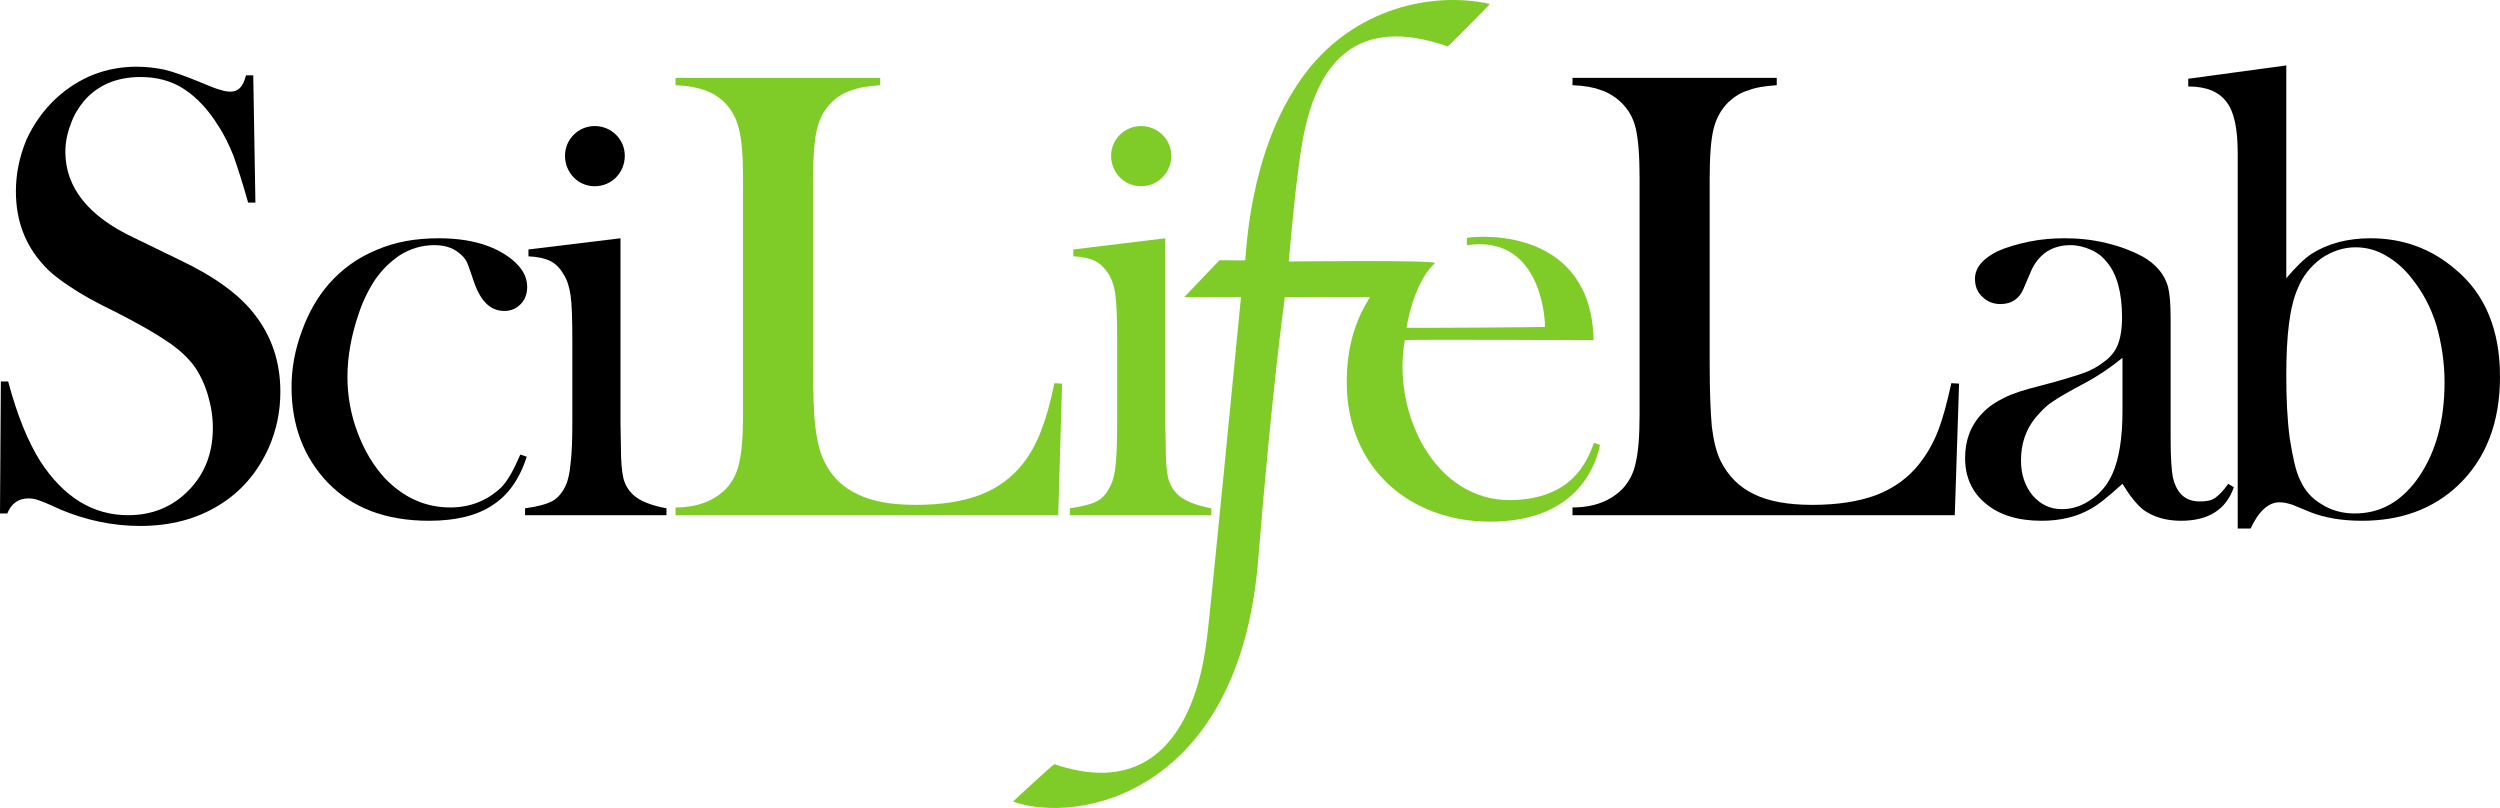
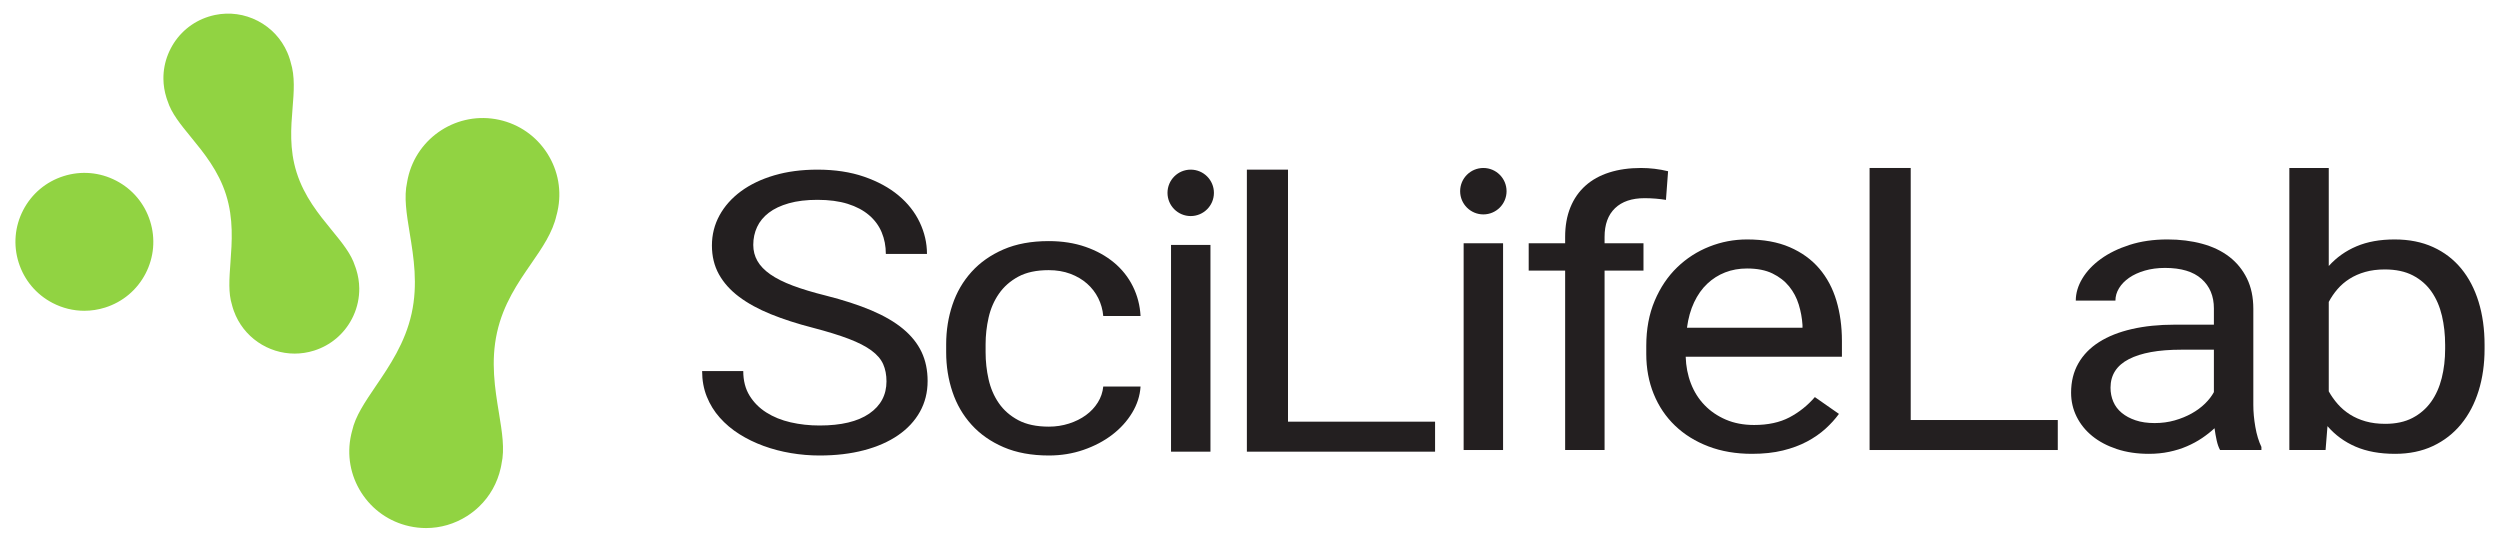
- <svg xmlns="http://www.w3.org/2000/svg" version="1.1" id="svg2" xml:space="preserve" width="309.412" height="100" viewBox="0 0 309.412 100">
-   <defs id="defs6" />
-   <g id="g10" transform="matrix(1.333333,0,0,-1.333333,0,100.0003)">
-     <g id="g12" transform="matrix(0.3991398,0,0,0.3991398,0,1.3409897e-4)">
-       <path d="m 336.699,177.091 c 0.102,0 9.903,9.902 9.801,9.902 -13.699,3 -31.398,-1.199 -42.602,-15.699 -12.5,-16.102 -13.898,-38.703 -14.296,-43.902 0,-0.098 -6,0 -6,0 l -8.204,-8.598 h 13.204 c 0,0 -7.301,-75.203 -7.903,-79.203 -0.597,-4 -3.801,-40.199 -35.5,-29.399 -0.097,0.102 -9.597,-8.601 -9.597,-8.699 15.199,-5.402 52.597,1.801 57,56.199 3.199,39.7 6.199,61.102 6.199,61.102 0,0 19.898,0.098 19.801,0 -1.102,-1.902 -5.5,-8.203 -5.403,-20 0.102,-19.801 14.699,-32.102 33.102,-32.203 22,-0.098 25.199,15.203 25.801,17.801 0,0 -1.403,0.601 -1.403,0.5 -1.699,-4.399 -5,-13 -19.301,-13.301 -17.898,-0.199 -27.699,20.5 -24.699,37.203 0,0.199 43.903,0 43.903,0 -0.5,25.5 -25.204,24.5 -29.403,23.797 -0.097,0 -0.097,-1.699 0,-1.699 16.403,2.402 18.102,-15.5 18.102,-19 0,-0.098 -32.199,-0.301 -32.199,-0.2 0.597,3.801 2.597,11.399 6.597,15 0.903,0.801 -34,0.399 -34,0.399 0,0 1.301,14 1.699,17.101 1.5,10.301 2.602,44.399 35.301,32.899 z" style="fill:#7fcb28;fill-opacity:1;fill-rule:evenodd;stroke:none" id="path14" />
-       <path d="m 1.699,68.493 c 0.903,2.301 2.602,3.5 4.903,3.5 0.796,0 1.398,-0.101 2,-0.301 0.699,-0.199 2.5,-0.898 5.5,-2.3 6,-2.5 12.097,-3.801 18.5,-3.801 7,0 13.097,1.601 18.296,4.801 5.102,3.101 9,7.601 11.602,13.402 1.801,4.098 2.699,8.398 2.699,13 0,6.898 -2,12.898 -6,18 -3.597,4.699 -9.5,8.898 -17.5,12.699 l -10.5,5.098 c -10.699,5 -16,11.801 -16,20 0,2.101 0.403,4.203 1.199,6.301 0.704,2.101 1.801,3.902 3.102,5.5 3.199,3.699 7.602,5.601 13.199,5.601 3.801,0 7.199,-0.902 10.102,-2.801 2.898,-1.898 5.597,-4.699 8,-8.601 1.398,-2.098 2.5,-4.5 3.5,-6.899 0.898,-2.601 2.097,-6.199 3.398,-10.898 h 1.699 l -0.5,29.598 h -1.699 c -0.597,-2.598 -1.801,-3.801 -3.5,-3.801 -0.699,0 -1.5,0.101 -2.398,0.402 -0.903,0.199 -2.602,0.899 -5,1.899 -3.403,1.402 -6,2.3 -8,2.8 -2,0.399 -4.102,0.7 -6.5,0.7 -7.199,0 -13.403,-2.5 -18.699,-7.301 -2.903,-2.699 -5.301,-6 -7,-9.797 -1.602,-3.902 -2.403,-7.801 -2.403,-11.902 0,-6.7 2.102,-12.399 6.403,-17.098 1.5,-1.703 3.5,-3.301 6.097,-5 2.5,-1.703 6,-3.703 10.801,-6 5.301,-2.703 9.301,-5 11.898,-6.801 2.602,-1.699 4.602,-3.601 6.102,-5.5 1.398,-1.902 2.5,-4.199 3.301,-6.801 0.801,-2.699 1.199,-5.199 1.199,-7.8 0,-5.899 -1.898,-10.7 -5.602,-14.5 -3.699,-3.801 -8.398,-5.801 -14.097,-5.801 -8.199,0 -15,4.203 -20.403,12.5 C 6.5,85.192 4,91.294 1.898,99.192 H 0.199 L 0,68.493 Z" style="fill:#000000;fill-opacity:1;fill-rule:evenodd;stroke:none" id="path16" />
-       <path d="m 116.5,74.493 c -3.199,-3 -7.102,-4.601 -11.801,-4.601 -5.801,0 -10.801,2.3 -15.097,6.699 -2.704,2.902 -4.801,6.402 -6.403,10.601 -1.597,4.2 -2.398,8.602 -2.398,13 0,4.801 0.898,9.7 2.597,14.7 1.102,3.3 2.5,6 4,8.199 1.5,2.101 3.301,3.902 5.5,5.402 2.5,1.598 5.204,2.399 8.102,2.399 2.199,0 4.102,-0.5 5.602,-1.7 0.796,-0.601 1.5,-1.3 1.898,-2.101 0.398,-0.797 0.898,-2.297 1.602,-4.399 1.597,-4.8 3.898,-7.101 7.199,-7.101 1.5,0 2.699,0.5 3.801,1.601 1,1 1.5,2.399 1.5,4 0,2.399 -1.204,4.5 -3.704,6.5 -4.097,3.2 -9.699,4.801 -16.898,4.801 -5.199,0 -10,-0.801 -14.398,-2.699 -4.403,-1.801 -8.102,-4.5 -11.102,-7.902 -2.699,-3.098 -4.801,-6.801 -6.301,-11 -1.597,-4.301 -2.398,-8.598 -2.398,-13 0,-8.899 2.801,-16.301 8.398,-22.2 5.699,-5.898 13.5,-8.898 23.602,-8.898 6.199,0 11.097,1.199 14.699,3.598 3.602,2.3 6.301,6 8,11.3 l -1.5,0.5 c -1.5,-3.5 -2.898,-6.101 -4.5,-7.699 z" style="fill:#000000;fill-opacity:1;fill-rule:evenodd;stroke:none" id="path18" />
-       <path d="m 122.898,128.294 c 2.204,-0.102 3.903,-0.5 5.102,-1.102 1.199,-0.601 2.199,-1.601 3,-3 0.898,-1.3 1.398,-3 1.699,-5 0.301,-2.101 0.403,-5.601 0.403,-10.699 V 90.091 c 0,-4.297 -0.102,-7.598 -0.403,-9.899 -0.199,-2.3 -0.597,-4 -1.097,-5.101 -0.801,-1.797 -1.903,-3 -3.102,-3.699 -1.301,-0.7 -3.398,-1.301 -6.398,-1.7 V 68.091 H 155 v 1.601 c -3.801,0.7 -6.301,1.801 -7.699,3.102 -1.102,1 -1.903,2.297 -2.301,3.797 -0.398,1.601 -0.602,4.101 -0.602,7.402 l -0.097,5.699 v 42.801 l -21.403,-2.601 z" style="fill:#000000;fill-opacity:1;fill-rule:evenodd;stroke:none" id="path20" />
-       <path d="m 246.102,68.091 0.898,30.601 -1.801,0.102 c -0.898,-4.602 -2,-8.301 -3.097,-11.102 -1.102,-2.898 -2.5,-5.398 -4.204,-7.601 -2.597,-3.297 -5.898,-5.699 -10,-7.297 -4,-1.5 -9,-2.301 -14.898,-2.301 -5.699,0 -10.199,0.801 -13.602,2.5 -3.5,1.598 -6.097,4.199 -7.796,7.801 -1,2.098 -1.602,4.699 -2,7.898 -0.403,3.301 -0.5,8.2 -0.5,14.7 v 43 c 0,5.199 0.296,9.101 0.898,11.5 0.602,2.5 1.699,4.601 3.398,6.199 1.301,1.301 2.903,2.301 4.602,2.801 1.801,0.699 4,1 6.699,1.199 v 1.703 h -47.597 v -1.703 c 2.699,-0.098 4.898,-0.5 6.597,-1.098 1.801,-0.601 3.301,-1.5 4.699,-2.801 1.602,-1.601 2.801,-3.601 3.403,-6.101 0.699,-2.598 1,-6.399 1,-11.699 V 91.493 c 0,-5 -0.301,-8.801 -0.903,-11.199 -0.5,-2.5 -1.597,-4.5 -3.097,-6.102 -2.801,-2.8 -6.699,-4.3 -11.699,-4.3 v -1.801 z" style="fill:#7fcb28;fill-opacity:1;fill-rule:evenodd;stroke:none" id="path22" />
-       <path d="m 249.602,128.294 c 2.199,-0.102 3.898,-0.5 5.097,-1.102 1.199,-0.601 2.199,-1.601 3.102,-3 0.801,-1.3 1.398,-3 1.597,-5 0.301,-2.101 0.403,-5.601 0.403,-10.699 V 90.091 c 0,-4.297 -0.102,-7.598 -0.301,-9.899 -0.199,-2.3 -0.602,-4 -1.199,-5.101 -0.801,-1.797 -1.801,-3 -3.102,-3.699 -1.301,-0.7 -3.5,-1.301 -6.398,-1.7 v -1.601 h 32.898 v 1.601 c -3.699,0.7 -6.301,1.801 -7.699,3.102 -1.102,1 -1.898,2.297 -2.301,3.797 -0.398,1.601 -0.597,4.101 -0.597,7.402 L 271,89.692 v 42.801 l -21.398,-2.601 z" style="fill:#7fcb28;fill-opacity:1;fill-rule:evenodd;stroke:none" id="path24" />
-       <path d="m 454.602,68.091 1,30.601 -1.801,0.102 c -1,-4.602 -2,-8.301 -3.102,-11.102 -1.097,-2.898 -2.597,-5.398 -4.301,-7.601 -2.597,-3.297 -5.898,-5.699 -10,-7.297 -4,-1.5 -9,-2.301 -14.898,-2.301 -5.602,0 -10.199,0.801 -13.602,2.5 -3.398,1.598 -6,4.199 -7.796,7.801 -1,2.098 -1.602,4.699 -2,7.898 -0.301,3.301 -0.5,8.2 -0.5,14.7 v 43 c 0,5.199 0.296,9.101 0.898,11.5 0.602,2.5 1.801,4.601 3.398,6.199 1.403,1.301 2.903,2.301 4.704,2.801 1.699,0.699 3.898,1 6.597,1.199 v 1.703 h -47.5 v -1.703 c 2.699,-0.098 4.903,-0.5 6.5,-1.098 1.801,-0.601 3.301,-1.5 4.699,-2.801 1.704,-1.601 2.903,-3.601 3.5,-6.101 0.602,-2.598 0.903,-6.399 0.903,-11.699 V 91.493 c 0,-5 -0.301,-8.801 -0.903,-11.199 -0.5,-2.5 -1.597,-4.5 -3.097,-6.102 -2.801,-2.8 -6.602,-4.3 -11.602,-4.3 v -1.801 z" style="fill:#000000;fill-opacity:1;fill-rule:evenodd;stroke:none" id="path26" />
-       <path d="m 493.602,92.294 c 0,-6.301 -0.801,-11.102 -2.301,-14.5 -1.102,-2.5 -2.699,-4.5 -4.903,-6 -2.097,-1.5 -4.398,-2.301 -6.898,-2.301 -2.699,0 -5,1.098 -6.801,3.199 -1.801,2.2 -2.699,4.899 -2.699,8.102 0,3.898 1.102,7.199 3.398,10 1.204,1.398 2.403,2.699 3.801,3.598 1.403,1 4,2.5 7.602,4.402 3.199,1.699 6.097,3.699 8.801,5.898 z m 21.5,-20.203 c -0.801,-0.598 -2,-0.797 -3.602,-0.797 -3.199,0 -5.199,1.797 -6.102,5.297 -0.398,1.703 -0.597,4.801 -0.597,9.5 v 27.5 c 0,3.601 -0.199,6 -0.602,7.601 -0.801,2.899 -2.801,5.301 -6,7.102 -2.301,1.199 -5,2.297 -8.398,3.098 -3.301,0.8 -6.5,1.101 -9.602,1.101 -2.699,0 -5.5,-0.199 -8.398,-0.801 -2.801,-0.601 -5.199,-1.3 -7.199,-2.199 -3.5,-1.699 -5.301,-3.902 -5.301,-6.402 0,-1.699 0.5,-3.098 1.699,-4.199 1.102,-1.098 2.5,-1.7 4.199,-1.7 2.602,0 4.403,1.2 5.403,3.602 l 1.796,4.199 c 0.801,1.801 2,3.301 3.602,4.399 1.602,1 3.398,1.5 5.5,1.5 1.602,0 3.301,-0.399 4.801,-1.098 1.597,-0.703 2.801,-1.703 3.801,-3 2.199,-2.703 3.398,-6.902 3.398,-12.703 0,-2.797 -0.398,-4.899 -1,-6.399 -0.602,-1.5 -1.699,-2.898 -3.301,-4 -1.398,-1.101 -3,-2 -5.097,-2.699 -2.102,-0.699 -5.301,-1.699 -9.602,-2.801 -3.602,-0.898 -6.5,-1.8 -8.398,-2.8 -1.903,-0.899 -3.704,-2.098 -5.102,-3.598 -2.699,-2.801 -4,-6.301 -4,-10.402 0,-4.399 1.602,-8 4.801,-10.598 3.199,-2.703 7.597,-4 13,-4 4.301,0 8.097,0.898 11.301,2.699 1.699,0.899 4.199,2.899 7.5,5.899 1.699,-2.801 3.296,-4.801 4.796,-6 2.301,-1.7 5.301,-2.598 8.801,-2.598 6.403,0 10.5,2.598 12.301,7.797 l -1.301,0.801 C 517,73.692 516,72.692 515.102,72.091 Z" style="fill:#000000;fill-opacity:1;fill-rule:evenodd;stroke:none" id="path28" />
-       <path d="m 534.398,120.892 c 1.102,2.8 3,5.101 5.403,6.902 2.5,1.699 5.199,2.598 8,2.598 2.398,0 4.801,-0.598 7,-1.899 2.301,-1.301 4.398,-3.101 6.199,-5.5 2.398,-3 4.301,-6.5 5.602,-10.699 1.199,-4.203 1.898,-8.602 1.898,-13.301 0,-8.902 -2,-16.101 -5.898,-21.902 -4,-5.797 -8.903,-8.598 -15,-8.598 -2.801,0 -5.403,0.699 -7.602,2.098 -2.301,1.301 -4,3.203 -5.102,5.703 -1,2 -1.699,5.297 -2.398,9.699 -0.602,4.5 -0.801,9.301 -0.801,14.699 0,9.301 0.801,16 2.699,20.2 z m -2.699,51.8 -22.801,-3.101 v -1.797 c 4.204,0 7.102,-1.203 8.903,-3.602 1.801,-2.3 2.597,-6.3 2.597,-11.898 V 64.993 h 3 c 1.903,4.098 4.204,6.098 6.704,6.098 0.898,0 1.898,-0.199 3.097,-0.598 l 4.102,-1.699 c 3.301,-1.301 7.301,-2 12,-2 9,0 16.398,2.699 22.199,8.098 6.602,6.199 9.898,14.699 9.898,25.402 0,10.797 -3.398,19.199 -10.398,25 -5.602,4.797 -12.199,7.199 -19.699,7.199 -5.301,0 -9.903,-1.199 -13.699,-3.601 -1.801,-1.2 -3.801,-3.2 -5.903,-5.7 z" style="fill:#000000;fill-opacity:1;fill-rule:evenodd;stroke:none" id="path30" />
-       <path d="m 138.301,144.591 c 3.898,0 7,3.101 7,7.101 0,3.801 -3.102,6.899 -7,6.899 -3.801,0 -6.903,-3.098 -6.903,-6.899 0,-4 3.102,-7.101 6.903,-7.101 z" style="fill:#000000;fill-opacity:1;fill-rule:evenodd;stroke:none" id="path32" />
-       <path d="m 265.398,144.591 c 3.801,0 7,3.101 7,7.101 0,3.801 -3.199,6.899 -7,6.899 -3.898,0 -7,-3.098 -7,-6.899 0,-4 3.102,-7.101 7,-7.101 z" style="fill:#7fcb28;fill-opacity:1;fill-rule:evenodd;stroke:none" id="path34" />
+ <svg xmlns="http://www.w3.org/2000/svg" version="1.1" id="svg2" xml:space="preserve" width="461.538" height="100" viewBox="0 0 461.538 100">
+   <defs id="defs6">
+     <clipPath clipPathUnits="userSpaceOnUse" id="clipPath18">
+       <path d="M 0,87.884 H 405 V 0 H 0 Z" id="path16" />
+     </clipPath>
+   </defs>
+   <g id="g10" transform="matrix(1.333333,0,0,-1.333333,-6.7499997e-6,100.0891)">
+     <g id="g12" transform="matrix(0.8547009,0,0,0.8547009,7.355768e-7,0.00970641)">
+       <g id="g14" clip-path="url(#clipPath18)">
+         <g id="g20" transform="translate(253.5525,14.9146)">
+           <path d="m 0,0 v 29.067 h -5.904 v 4.426 H 0 v 1.022 c 0,1.795 0.281,3.389 0.846,4.782 0.563,1.393 1.376,2.564 2.434,3.514 1.058,0.949 2.348,1.666 3.867,2.151 1.52,0.485 3.234,0.727 5.145,0.727 1.473,0 2.935,-0.175 4.385,-0.526 L 16.332,40.52 c -0.484,0.082 -1.031,0.149 -1.641,0.201 -0.61,0.051 -1.213,0.077 -1.812,0.077 -2.071,0 -3.672,-0.541 -4.8,-1.625 C 6.951,38.09 6.388,36.537 6.388,34.515 v -1.022 h 6.303 V 29.067 H 6.388 V 0 Z" style="fill:#231f20;fill-opacity:1;fill-rule:nonzero;stroke:none" id="path22" />
+         </g>
+         <g id="g24" transform="translate(143.6101,26.0372)">
+           <path d="m 0,0 c 0,1.053 -0.179,1.981 -0.536,2.786 -0.358,0.804 -0.989,1.542 -1.899,2.213 -0.91,0.67 -2.135,1.3 -3.676,1.888 -1.543,0.589 -3.5,1.192 -5.87,1.811 -2.488,0.64 -4.737,1.367 -6.751,2.182 -2.014,0.816 -3.729,1.755 -5.145,2.817 -1.416,1.063 -2.503,2.276 -3.263,3.637 -0.759,1.363 -1.139,2.92 -1.139,4.675 0,1.754 0.409,3.379 1.225,4.875 0.818,1.496 1.975,2.797 3.47,3.901 1.497,1.103 3.292,1.965 5.387,2.585 2.094,0.618 4.431,0.928 7.009,0.928 2.832,0 5.352,-0.382 7.562,-1.145 2.21,-0.764 4.068,-1.775 5.576,-3.034 C 3.457,28.86 4.604,27.405 5.386,25.754 6.168,24.103 6.56,22.401 6.56,20.647 h -6.664 c 0,1.258 -0.224,2.425 -0.673,3.498 -0.449,1.073 -1.134,2.001 -2.055,2.786 -0.921,0.784 -2.071,1.393 -3.453,1.826 -1.381,0.433 -3.015,0.65 -4.903,0.65 -1.772,0 -3.315,-0.185 -4.626,-0.557 -1.312,-0.371 -2.395,-0.882 -3.247,-1.533 -0.851,-0.65 -1.484,-1.418 -1.898,-2.305 -0.415,-0.888 -0.622,-1.858 -0.622,-2.91 0,-0.95 0.225,-1.816 0.673,-2.6 0.45,-0.785 1.145,-1.507 2.09,-2.168 0.943,-0.66 2.158,-1.268 3.642,-1.826 1.485,-0.557 3.263,-1.093 5.335,-1.61 2.854,-0.722 5.318,-1.522 7.389,-2.398 C -0.381,10.622 1.329,9.627 2.676,8.513 4.022,7.398 5.023,6.149 5.68,4.767 6.336,3.384 6.664,1.815 6.664,0.062 6.664,-1.775 6.249,-3.436 5.42,-4.922 4.592,-6.408 3.412,-7.677 1.882,-8.729 c -1.532,-1.053 -3.373,-1.863 -5.526,-2.43 -2.152,-0.568 -4.552,-0.852 -7.199,-0.852 -1.542,0 -3.084,0.129 -4.627,0.387 -1.542,0.258 -3.02,0.645 -4.435,1.161 -1.416,0.516 -2.729,1.156 -3.938,1.92 -1.208,0.763 -2.261,1.65 -3.158,2.662 -0.898,1.01 -1.601,2.145 -2.106,3.404 -0.507,1.259 -0.76,2.642 -0.76,4.148 h 6.664 c 0,-1.547 0.339,-2.874 1.018,-3.977 0.679,-1.105 1.588,-2.018 2.728,-2.74 1.14,-0.723 2.451,-1.253 3.936,-1.594 1.485,-0.34 3.043,-0.511 4.678,-0.511 3.499,0 6.181,0.64 8.045,1.92 C -0.933,-3.952 0,-2.208 0,0" style="fill:#231f20;fill-opacity:1;fill-rule:nonzero;stroke:none" id="path26" />
+         </g>
+         <g id="g28" transform="translate(169.9216,18.7008)">
+           <path d="M 0,0 C 1.128,0 2.21,0.165 3.247,0.495 4.282,0.825 5.197,1.279 5.991,1.857 6.785,2.435 7.43,3.121 7.925,3.916 8.42,4.71 8.714,5.572 8.806,6.5 h 6.042 C 14.756,5.015 14.301,3.596 13.484,2.244 12.667,0.892 11.59,-0.294 10.256,-1.315 8.92,-2.337 7.373,-3.152 5.611,-3.761 3.851,-4.369 1.98,-4.674 0,-4.674 c -2.808,0 -5.253,0.449 -7.337,1.346 -2.083,0.898 -3.814,2.11 -5.195,3.638 -1.382,1.526 -2.413,3.301 -3.091,5.324 -0.68,2.022 -1.019,4.158 -1.019,6.408 v 1.3 c 0,2.249 0.339,4.385 1.019,6.408 0.678,2.021 1.709,3.796 3.091,5.323 1.381,1.528 3.107,2.74 5.178,3.638 2.072,0.898 4.511,1.347 7.32,1.347 2.187,0 4.172,-0.31 5.957,-0.929 1.783,-0.62 3.325,-1.471 4.626,-2.554 1.301,-1.083 2.319,-2.368 3.056,-3.854 0.736,-1.486 1.151,-3.085 1.243,-4.798 H 8.806 c -0.092,1.032 -0.364,1.996 -0.812,2.894 -0.449,0.898 -1.053,1.682 -1.812,2.353 -0.76,0.67 -1.663,1.202 -2.711,1.594 -1.047,0.392 -2.216,0.588 -3.505,0.588 -1.98,0 -3.62,-0.351 -4.92,-1.052 -1.301,-0.702 -2.348,-1.625 -3.143,-2.771 -0.794,-1.145 -1.351,-2.435 -1.674,-3.869 -0.323,-1.435 -0.483,-2.874 -0.483,-4.318 v -1.3 c 0,-1.486 0.16,-2.947 0.483,-4.38 0.323,-1.435 0.875,-2.72 1.658,-3.854 0.782,-1.136 1.83,-2.055 3.142,-2.755 C -3.659,0.351 -2.002,0 0,0" style="fill:#231f20;fill-opacity:1;fill-rule:nonzero;stroke:none" id="path30" />
+         </g>
+         <g id="g32" transform="translate(208.656,19.5059)">
+           <path d="M 0,0 H 23.825 V -4.86 H -6.663 V 40.83 H 0 Z" style="fill:#231f20;fill-opacity:1;fill-rule:nonzero;stroke:none" id="path34" />
+         </g>
+         <g id="g36" transform="translate(283.0262,44.3219)">
+           <path d="m 0,0 c -1.289,0 -2.475,-0.212 -3.556,-0.635 -1.082,-0.423 -2.049,-1.036 -2.9,-1.842 -0.853,-0.804 -1.56,-1.806 -2.124,-3.002 -0.565,-1.197 -0.949,-2.57 -1.156,-4.117 H 8.978 v 0.433 C 8.908,-8.049 8.707,-6.944 8.373,-5.851 8.039,-4.757 7.521,-3.776 6.819,-2.91 6.117,-2.043 5.214,-1.342 4.109,-0.805 3.005,-0.269 1.634,0 0,0 m 0.795,-30.026 c -2.602,0 -4.955,0.402 -7.062,1.207 -2.105,0.805 -3.907,1.924 -5.403,3.359 -1.497,1.433 -2.647,3.141 -3.453,5.122 -0.806,1.982 -1.208,4.149 -1.208,6.501 v 1.3 c 0,2.724 0.454,5.159 1.363,7.306 0.909,2.146 2.123,3.951 3.643,5.417 1.519,1.465 3.257,2.585 5.214,3.358 C -4.155,4.318 -2.118,4.705 0,4.705 2.671,4.705 4.973,4.287 6.906,3.451 8.839,2.616 10.433,1.465 11.688,0 c 1.254,-1.465 2.18,-3.199 2.78,-5.201 0.597,-2.001 0.897,-4.178 0.897,-6.531 v -2.569 H -9.944 c 0.047,-1.548 0.328,-2.993 0.846,-4.334 0.518,-1.342 1.254,-2.507 2.21,-3.498 0.954,-0.991 2.107,-1.775 3.452,-2.353 1.347,-0.577 2.872,-0.867 4.576,-0.867 2.256,0 4.166,0.413 5.732,1.239 1.565,0.825 2.935,1.919 4.108,3.281 l 3.902,-2.724 c -0.599,-0.825 -1.324,-1.625 -2.175,-2.399 -0.853,-0.774 -1.848,-1.465 -2.987,-2.074 -1.14,-0.609 -2.446,-1.094 -3.919,-1.455 -1.473,-0.361 -3.142,-0.541 -5.006,-0.541" style="fill:#231f20;fill-opacity:1;fill-rule:nonzero;stroke:none" id="path38" />
+         </g>
+         <g id="g40" transform="translate(309.5349,19.7745)">
+           <path d="M 0,0 H 23.825 V -4.86 H -6.663 V 40.83 H 0 Z" style="fill:#231f20;fill-opacity:1;fill-rule:nonzero;stroke:none" id="path42" />
+         </g>
+         <g id="g44" transform="translate(349.0515,19.2794)">
+           <path d="m 0,0 c 1.151,0 2.232,0.144 3.246,0.433 1.013,0.289 1.933,0.666 2.762,1.13 0.828,0.464 1.548,0.996 2.158,1.594 0.609,0.598 1.088,1.218 1.433,1.858 v 6.872 H 4.281 c -3.66,0 -6.479,-0.512 -8.459,-1.533 -1.98,-1.021 -2.969,-2.564 -2.969,-4.627 0,-0.806 0.149,-1.559 0.448,-2.26 0.3,-0.702 0.755,-1.306 1.365,-1.811 C -4.725,1.15 -3.977,0.747 -3.09,0.449 -2.205,0.149 -1.174,0 0,0 m 10.6,-4.365 c -0.23,0.412 -0.414,0.934 -0.552,1.563 C 9.91,-2.172 9.794,-1.517 9.702,-0.836 9.104,-1.393 8.43,-1.925 7.683,-2.43 6.935,-2.936 6.116,-3.379 5.231,-3.761 4.345,-4.144 3.384,-4.442 2.348,-4.659 1.312,-4.876 0.218,-4.984 -0.933,-4.984 c -1.91,0 -3.641,0.258 -5.195,0.774 -1.555,0.516 -2.879,1.217 -3.972,2.105 -1.092,0.887 -1.939,1.935 -2.538,3.142 -0.598,1.207 -0.897,2.502 -0.897,3.884 0,1.796 0.39,3.379 1.174,4.752 0.782,1.372 1.904,2.523 3.367,3.452 1.461,0.928 3.228,1.629 5.299,2.104 2.072,0.475 4.385,0.712 6.941,0.712 h 6.353 v 2.632 c 0,2.001 -0.667,3.595 -2.003,4.782 -1.335,1.187 -3.303,1.78 -5.904,1.78 -1.197,0 -2.291,-0.145 -3.281,-0.433 -0.989,-0.289 -1.835,-0.676 -2.537,-1.161 -0.702,-0.485 -1.249,-1.048 -1.64,-1.687 -0.392,-0.64 -0.587,-1.311 -0.587,-2.012 h -6.422 c 0,1.197 0.35,2.384 1.052,3.559 0.702,1.177 1.698,2.235 2.988,3.174 1.288,0.938 2.848,1.702 4.677,2.29 1.831,0.589 3.873,0.883 6.129,0.883 2.026,0 3.897,-0.232 5.612,-0.697 1.714,-0.464 3.181,-1.166 4.402,-2.105 1.22,-0.939 2.175,-2.11 2.865,-3.513 0.691,-1.404 1.037,-3.045 1.037,-4.922 V 2.94 c 0,-1.135 0.109,-2.327 0.328,-3.575 0.218,-1.249 0.546,-2.327 0.983,-3.235 v -0.495 z" style="fill:#231f20;fill-opacity:1;fill-rule:nonzero;stroke:none" id="path46" />
+         </g>
+         <g id="g48" transform="translate(396.1131,31.9395)">
+           <path d="m 0,0 c 0,1.672 -0.174,3.245 -0.519,4.721 -0.345,1.475 -0.903,2.771 -1.674,3.885 -0.771,1.114 -1.779,1.997 -3.021,2.646 -1.243,0.65 -2.763,0.976 -4.557,0.976 -1.175,0 -2.235,-0.135 -3.178,-0.403 -0.944,-0.268 -1.789,-0.64 -2.537,-1.114 -0.749,-0.476 -1.399,-1.032 -1.951,-1.672 -0.552,-0.64 -1.025,-1.331 -1.417,-2.074 V -7.522 c 0.416,-0.743 0.905,-1.434 1.468,-2.074 0.564,-0.64 1.22,-1.197 1.969,-1.672 0.747,-0.474 1.594,-0.846 2.537,-1.114 0.943,-0.268 2.003,-0.402 3.177,-0.402 1.726,0 3.199,0.32 4.42,0.959 1.22,0.639 2.22,1.507 3.004,2.601 0.782,1.093 1.357,2.378 1.726,3.853 C -0.185,-3.896 0,-2.321 0,-0.65 Z m 6.387,-0.65 c 0,-2.456 -0.323,-4.721 -0.967,-6.794 -0.645,-2.075 -1.588,-3.87 -2.831,-5.387 -1.243,-1.517 -2.763,-2.698 -4.558,-3.544 -1.795,-0.846 -3.844,-1.269 -6.145,-1.269 -2.464,0 -4.593,0.387 -6.389,1.161 -1.795,0.774 -3.314,1.882 -4.558,3.327 l -0.31,-3.869 h -5.869 v 45.69 h 6.386 v -15.88 c 1.244,1.382 2.74,2.445 4.49,3.188 1.749,0.743 3.808,1.114 6.18,1.114 2.348,0 4.425,-0.413 6.233,-1.238 1.806,-0.825 3.326,-1.986 4.557,-3.482 C 3.838,10.871 4.775,9.075 5.42,6.98 6.064,4.886 6.387,2.559 6.387,0 Z" style="fill:#231f20;fill-opacity:1;fill-rule:nonzero;stroke:none" id="path50" />
+         </g>
+         <path d="m 196.094,14.646 h -6.388 v 33.493 h 6.388 z" style="fill:#231f20;fill-opacity:1;fill-rule:nonzero;stroke:none" id="path52" />
+         <g id="g54" transform="translate(196.655,56.5748)">
+           <path d="m 0,0 c 0,2.077 -1.684,3.761 -3.761,3.761 -2.076,0 -3.76,-1.684 -3.76,-3.761 0,-2.077 1.684,-3.76 3.76,-3.76 C -1.684,-3.76 0,-2.077 0,0" style="fill:#231f20;fill-opacity:1;fill-rule:nonzero;stroke:none" id="path56" />
+         </g>
+         <g id="g58" transform="translate(244.0632,56.8438)">
+           <path d="m 0,0 c 0,2.077 -1.684,3.76 -3.76,3.76 -2.077,0 -3.761,-1.683 -3.761,-3.76 0,-2.077 1.684,-3.761 3.761,-3.761 C -1.684,-3.761 0,-2.077 0,0" style="fill:#231f20;fill-opacity:1;fill-rule:nonzero;stroke:none" id="path60" />
+         </g>
+         <path d="m 243.497,14.915 h -6.388 v 33.493 h 6.388 z" style="fill:#231f20;fill-opacity:1;fill-rule:nonzero;stroke:none" id="path62" />
+         <g id="g64" transform="translate(57.2449,36.6422)">
+           <path d="M 0,0 C 0.651,1.419 0.973,2.94 0.955,4.47 0.943,5.489 0.78,6.513 0.465,7.513 0.464,7.514 0.464,7.516 0.463,7.517 0.437,7.597 0.411,7.677 0.384,7.757 L 0.355,7.839 C 0.338,7.888 0.32,7.937 0.303,7.986 0.294,8.008 0.285,8.031 0.276,8.053 c -0.617,1.98 -2.088,3.778 -3.793,5.86 -2.085,2.546 -4.449,5.434 -5.675,9.32 -1.196,3.785 -0.911,7.298 -0.659,10.398 0.216,2.655 0.419,5.162 -0.308,7.468 -10e-4,0.003 -0.002,0.007 -0.003,0.011 -0.005,0.018 -0.01,0.036 -0.014,0.055 -0.014,0.051 -0.028,0.102 -0.043,0.153 l -0.022,0.084 c -0.025,0.082 -0.049,0.165 -0.075,0.246 -0.054,0.171 -0.112,0.339 -0.173,0.505 -0.01,0.025 -0.02,0.048 -0.03,0.073 -0.054,0.142 -0.11,0.284 -0.17,0.424 -0.002,0.005 -0.005,0.011 -0.007,0.016 -0.951,2.202 -2.616,3.996 -4.773,5.118 -2.162,1.124 -4.592,1.455 -6.945,0.965 h -0.002 c -0.153,-0.033 -0.306,-0.069 -0.459,-0.108 -0.021,-0.005 -0.042,-0.01 -0.062,-0.015 -0.172,-0.045 -0.343,-0.094 -0.514,-0.148 -2.666,-0.842 -4.845,-2.672 -6.135,-5.153 -0.161,-0.31 -0.307,-0.626 -0.435,-0.946 -0.514,-1.28 -0.766,-2.633 -0.75,-3.992 0.012,-1.02 0.174,-2.044 0.491,-3.044 0,-0.002 0.001,-0.004 0.002,-0.006 0.025,-0.08 0.051,-0.159 0.078,-0.237 l 0.029,-0.083 c 0.006,-0.016 0.011,-0.031 0.017,-0.046 0.008,-0.024 0.017,-0.049 0.026,-0.073 0.005,-0.015 0.011,-0.031 0.017,-0.046 l 0.018,-0.048 c 0.615,-1.972 2.085,-3.768 3.787,-5.848 2.088,-2.552 4.454,-5.444 5.683,-9.333 1.231,-3.9 0.956,-7.649 0.713,-10.956 -0.195,-2.669 -0.365,-4.975 0.254,-6.909 10e-4,-0.003 10e-4,-0.007 0.002,-0.009 0.005,-0.02 0.009,-0.04 0.014,-0.06 0.014,-0.05 0.029,-0.101 0.042,-0.151 l 0.024,-0.084 c 0.023,-0.082 0.049,-0.164 0.074,-0.246 0.044,-0.14 0.091,-0.277 0.14,-0.414 1.527,-4.221 5.542,-6.903 9.849,-6.903 1.041,0 2.101,0.157 3.146,0.487 2.667,0.842 4.845,2.672 6.135,5.153 C -0.149,-0.314 -0.073,-0.158 0,0" style="fill:#91d342;fill-opacity:1;fill-rule:nonzero;stroke:none" id="path66" />
+         </g>
+         <g id="g68" transform="translate(88.6638,62.9581)">
+           <path d="m 0,0 c -1.782,2.795 -4.547,4.729 -7.784,5.445 -6.683,1.478 -13.321,-2.756 -14.8,-9.438 -0.021,-0.099 -0.042,-0.199 -0.062,-0.299 l -0.018,-0.101 c -0.014,-0.068 -0.025,-0.137 -0.038,-0.206 l -10e-4,-0.006 c -0.002,-0.016 -0.005,-0.032 -0.007,-0.047 -10e-4,-0.003 -10e-4,-0.006 -0.002,-0.009 -0.537,-2.39 -0.092,-5.111 0.424,-8.263 0.635,-3.876 1.353,-8.269 0.304,-13.017 -1.054,-4.761 -3.571,-8.464 -5.791,-11.731 -1.787,-2.631 -3.332,-4.903 -3.844,-7.257 -0.001,-0.005 -0.003,-0.01 -0.004,-0.014 -0.006,-0.022 -0.013,-0.043 -0.018,-0.064 -0.016,-0.061 -0.033,-0.123 -0.048,-0.184 l -0.026,-0.1 c -0.024,-0.099 -0.048,-0.198 -0.069,-0.297 -0.717,-3.238 -0.129,-6.56 1.653,-9.355 1.783,-2.795 4.548,-4.729 7.784,-5.445 0.901,-0.199 1.806,-0.298 2.706,-0.298 2.337,0 4.631,0.665 6.65,1.952 0.698,0.445 1.344,0.953 1.928,1.513 1.757,1.681 2.979,3.843 3.516,6.271 10e-4,0.002 10e-4,0.003 10e-4,0.005 0.022,0.098 0.042,0.196 0.062,0.294 l 0.018,0.101 c 0.013,0.069 0.027,0.137 0.038,0.206 l 0.001,0.007 c 0.003,0.017 0.005,0.035 0.008,0.052 v 0.003 c 0.54,2.4 0.094,5.125 -0.423,8.28 -0.635,3.87 -1.352,8.256 -0.304,13 1.023,4.621 3.41,8.075 5.516,11.123 1.8,2.604 3.499,5.064 4.118,7.864 0.002,0.006 0.004,0.013 0.006,0.019 0.006,0.02 0.012,0.04 0.017,0.06 0.016,0.061 0.032,0.123 0.049,0.185 l 0.025,0.099 c 0.024,0.099 0.048,0.198 0.069,0.298 C 2.37,-6.118 1.783,-2.795 0,0" style="fill:#91d342;fill-opacity:1;fill-rule:nonzero;stroke:none" id="path70" />
+         </g>
+         <g id="g72" transform="translate(18.8201,58.5455)">
+           <path d="m 0,0 c -2.646,1.376 -5.669,1.639 -8.513,0.741 -2.843,-0.898 -5.167,-2.85 -6.543,-5.496 -1.376,-2.645 -1.638,-5.668 -0.74,-8.512 0.898,-2.844 2.85,-5.168 5.495,-6.543 1.614,-0.839 3.368,-1.265 5.138,-1.265 1.13,0 2.266,0.174 3.375,0.524 2.843,0.898 5.167,2.85 6.543,5.495 1.375,2.646 1.639,5.669 0.74,8.513 C 4.597,-3.699 2.646,-1.375 0,0" style="fill:#91d342;fill-opacity:1;fill-rule:nonzero;stroke:none" id="path74" />
+         </g>
+       </g>
    </g>
  </g>
</svg>
